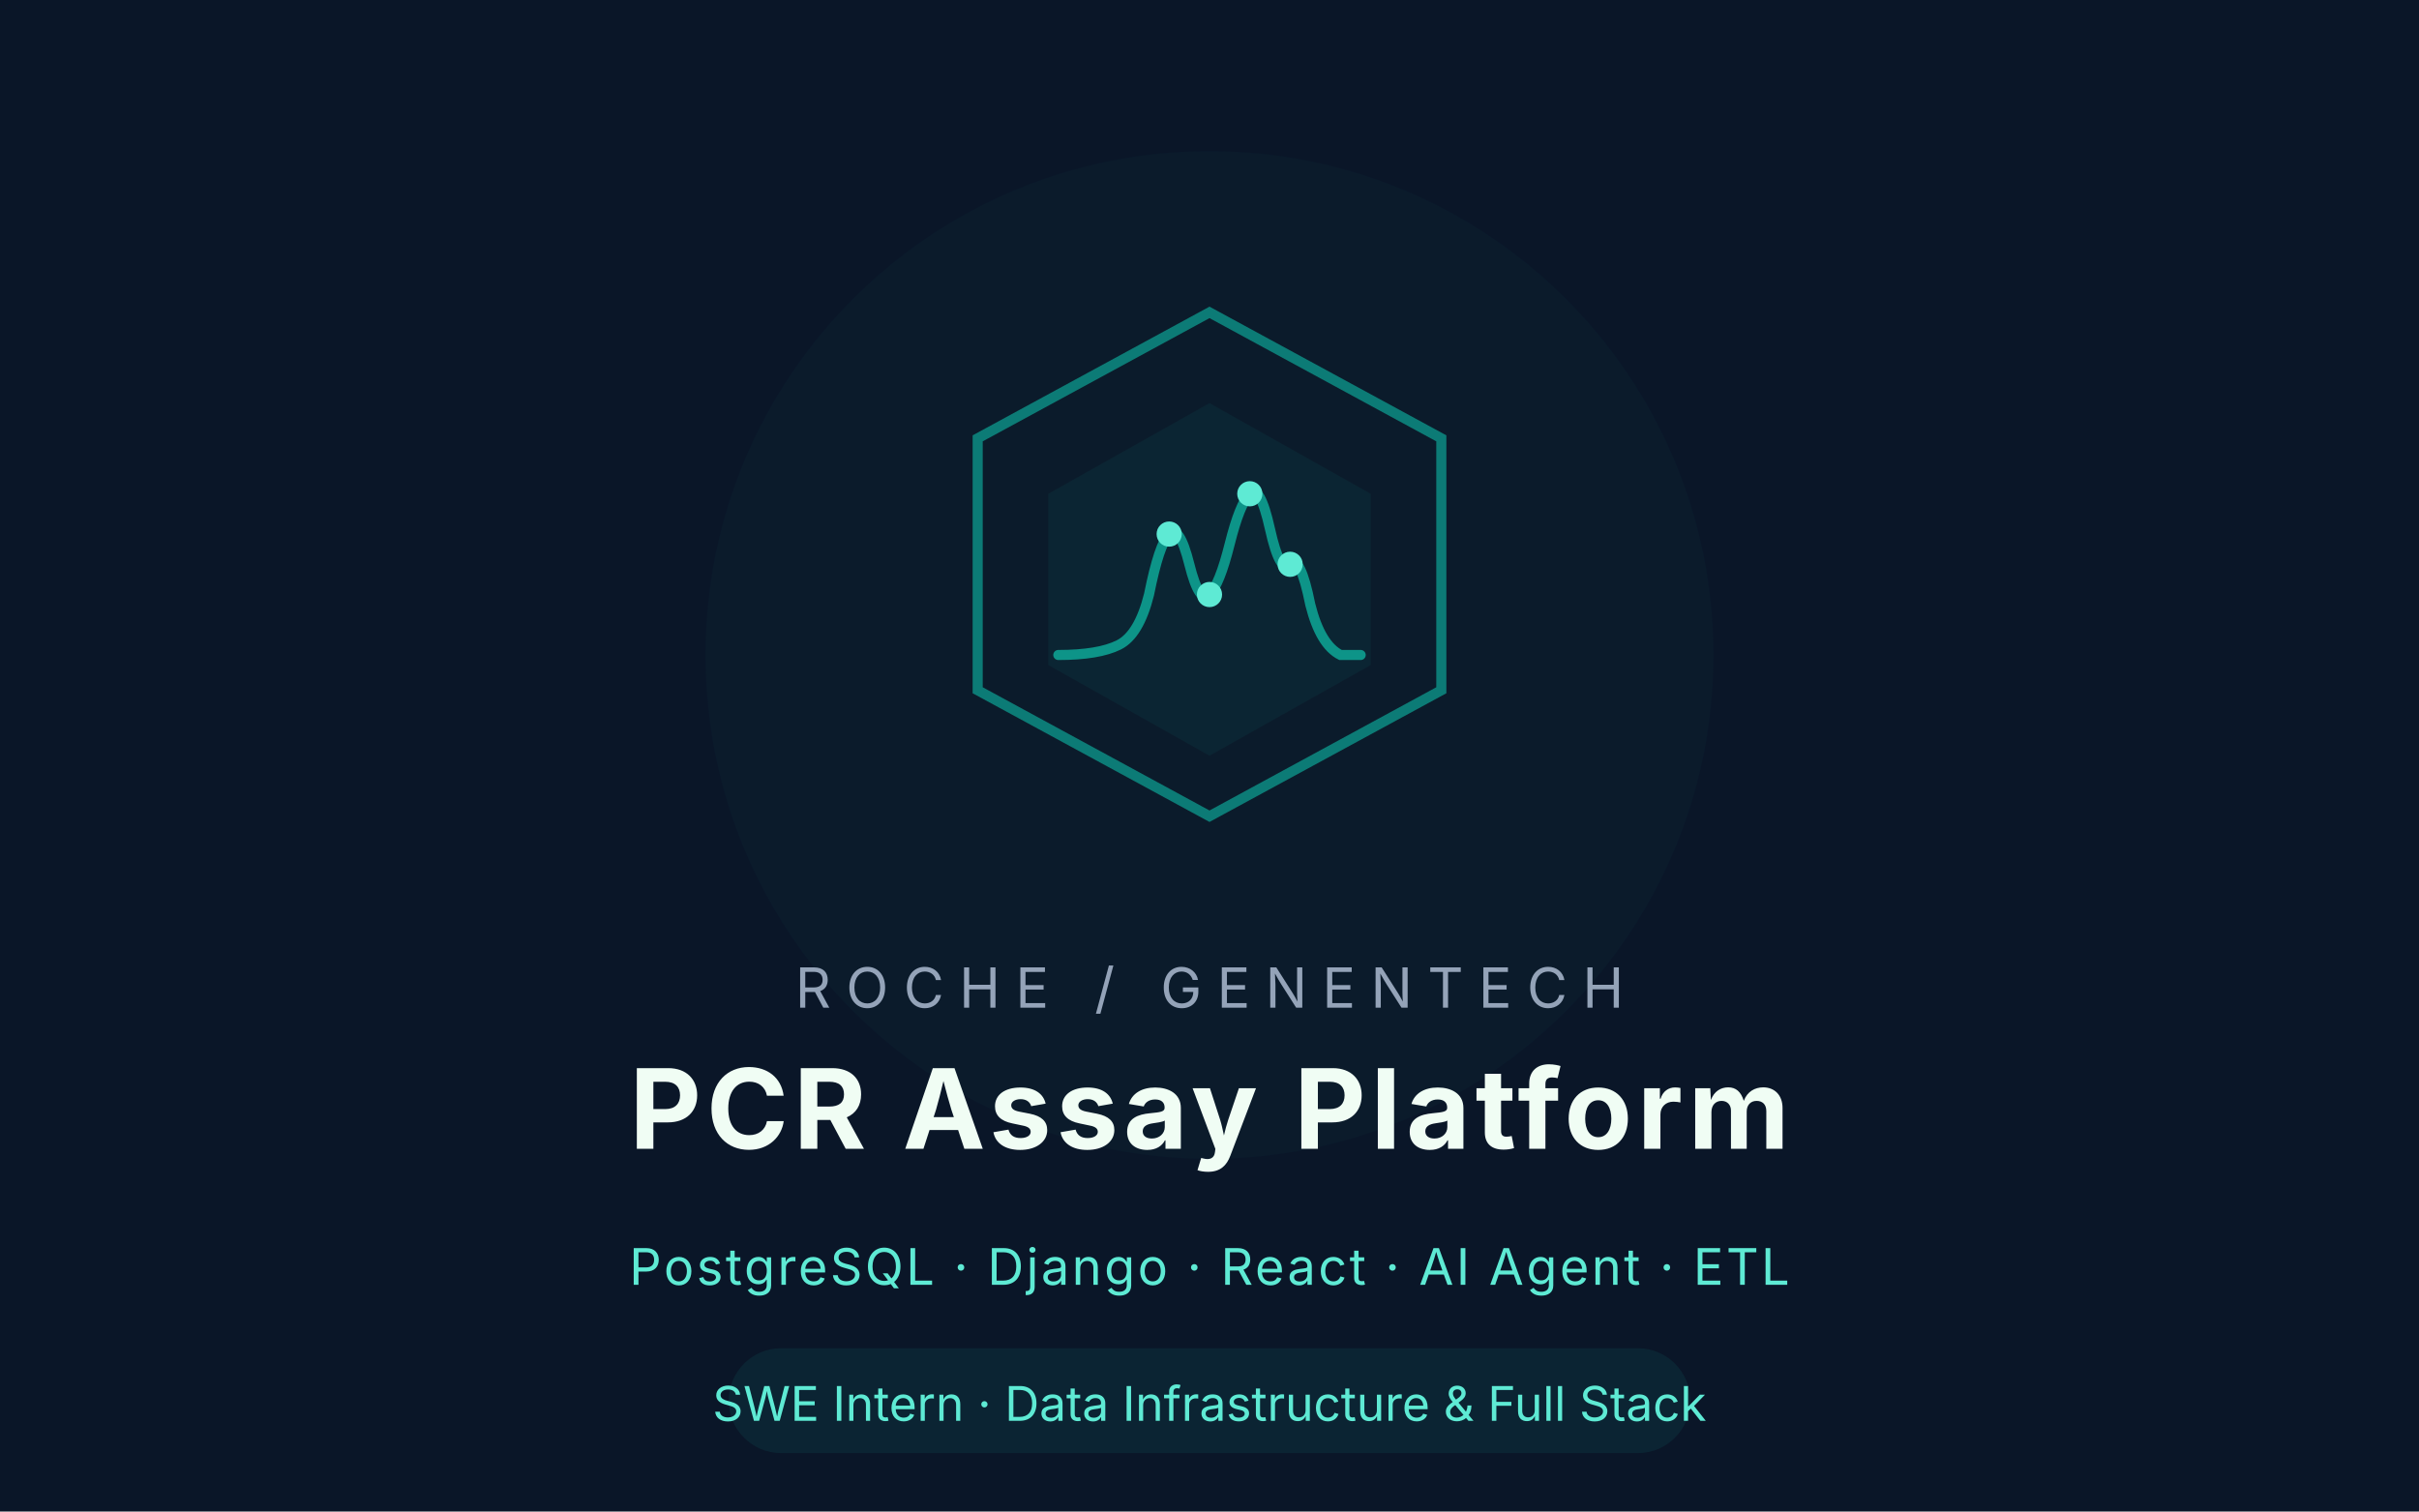
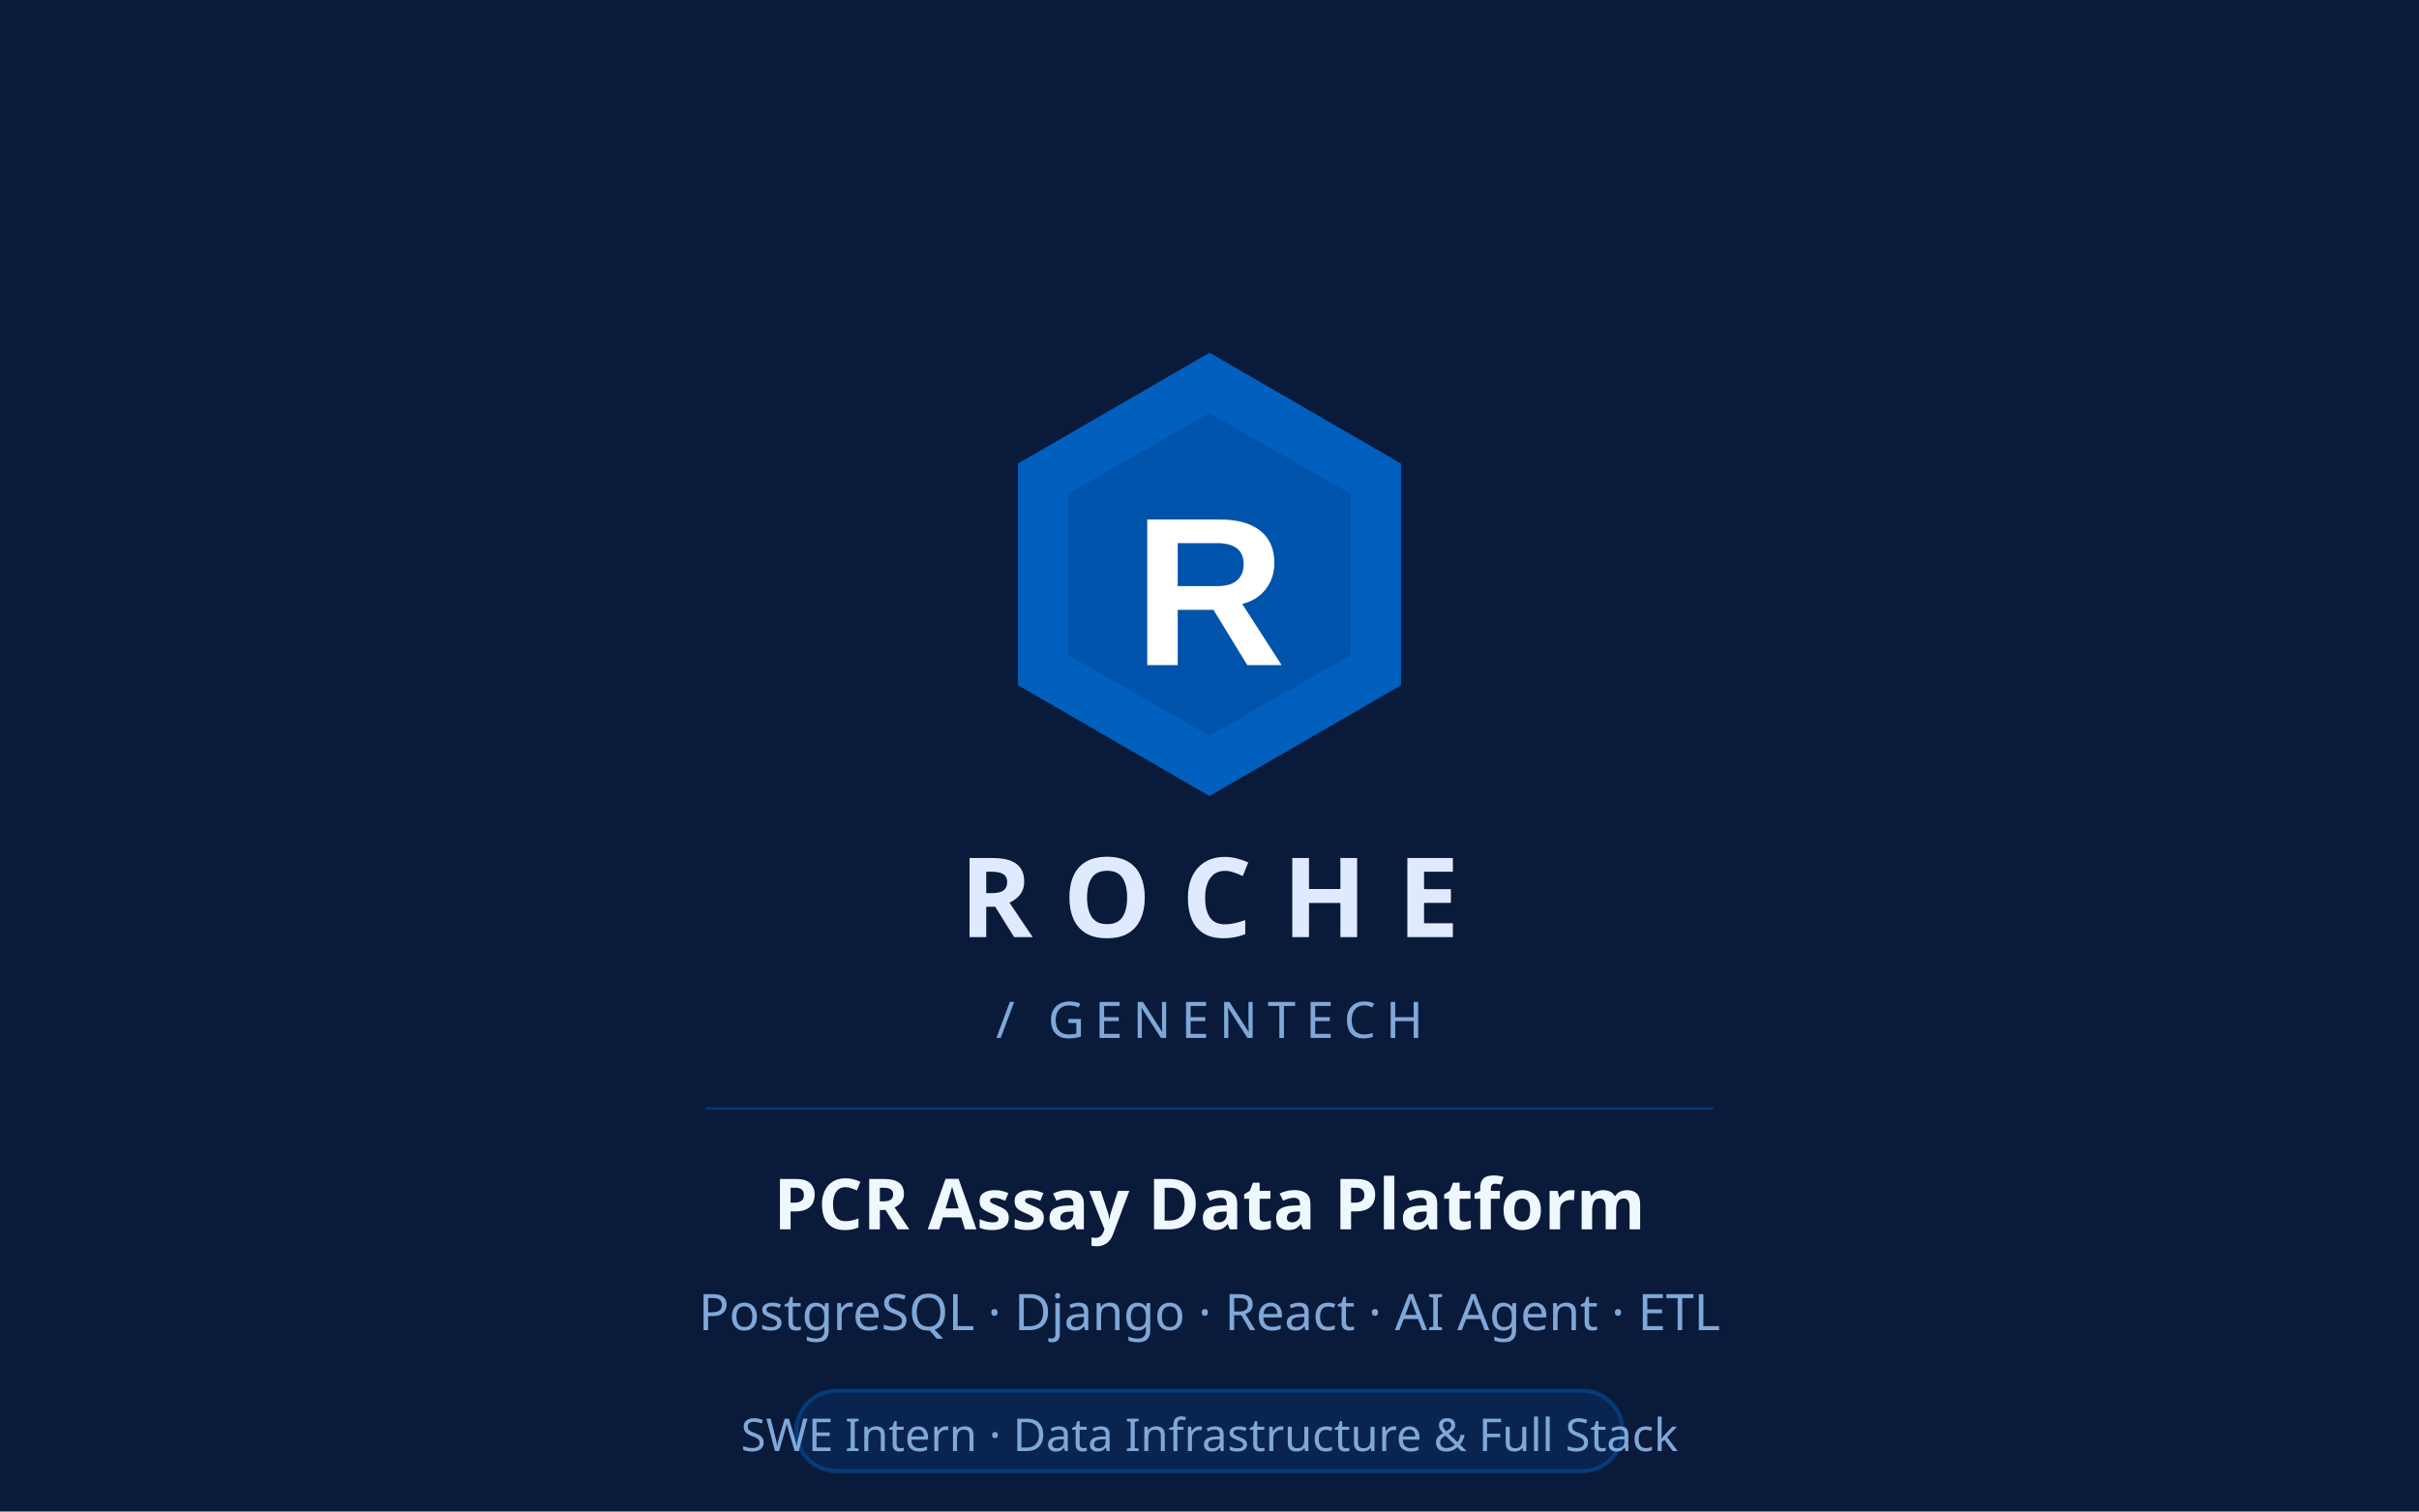
- <svg xmlns="http://www.w3.org/2000/svg" viewBox="0 0 480 300" font-family="system-ui, -apple-system, sans-serif">
-   <rect width="480" height="300" fill="#0a1628" />
-   <circle cx="240" cy="130" r="100" fill="#0d9488" opacity="0.04" />
-   <polygon points="240,62 286,87 286,137 240,162 194,137 194,87" fill="none" stroke="#0d9488" stroke-width="2" opacity="0.8" />
-   <polygon points="240,80 272,98 272,132 240,150 208,132 208,98" fill="#0d9488" opacity="0.08" />
-   <path d="M210 130 Q218 130 222 128 Q226 126 228 118 Q230 108 232 106 Q234 104 236 112 Q238 120 240 118 Q242 116 244 108 Q246 100 248 98 Q250 96 252 105 Q254 114 256 112 Q258 110 260 120 Q262 128 266 130 Q268 130 270 130" fill="none" stroke="#0d9488" stroke-width="2" stroke-linecap="round" />
-   <circle cx="232" cy="106" r="2.5" fill="#5eead4" />
-   <circle cx="240" cy="118" r="2.5" fill="#5eead4" />
-   <circle cx="248" cy="98" r="2.5" fill="#5eead4" />
-   <circle cx="256" cy="112" r="2.5" fill="#5eead4" />
-   <text x="240" y="200" text-anchor="middle" fill="#94a3b8" font-size="11" letter-spacing="3" font-weight="400">ROCHE / GENENTECH</text>
-   <text x="240" y="228" text-anchor="middle" fill="#f0fdf4" font-size="22" font-weight="700" letter-spacing="1">PCR Assay Platform</text>
-   <text x="240" y="255" text-anchor="middle" fill="#5eead4" font-size="10" letter-spacing="0.5">PostgreSQL · Django · React · AI Agent · ETL</text>
-   <rect x="145" y="268" width="190" height="20" rx="10" fill="#0d9488" opacity="0.12" stroke="#0d9488" stroke-width="0.8" />
-   <text x="240" y="282" text-anchor="middle" fill="#5eead4" font-size="9.5">SWE Intern  ·  Data Infrastructure &amp; Full Stack</text>
+ <svg xmlns="http://www.w3.org/2000/svg" viewBox="0 0 480 300">
+   <rect width="480" height="300" fill="#0a1a3a" />
+   <polygon points="240,70 278,92 278,136 240,158 202,136 202,92" fill="#0066cc" opacity="0.9" />
+   <polygon points="240,82 268,98 268,130 240,146 212,130 212,98" fill="#004fa3" opacity="0.7" />
+   <text x="240" y="132" text-anchor="middle" fill="white" font-size="42" font-weight="800" font-family="Arial, sans-serif">R</text>
+   <text x="240" y="186" text-anchor="middle" fill="#e0eaff" font-size="22" font-weight="700" font-family="system-ui, sans-serif" letter-spacing="6">ROCHE</text>
+   <text x="240" y="206" text-anchor="middle" fill="#7fa8d8" font-size="10" font-family="system-ui, sans-serif" letter-spacing="2">/ GENENTECH</text>
+   <line x1="140" y1="220" x2="340" y2="220" stroke="#0066cc" stroke-width="0.5" opacity="0.4" />
+   <text x="240" y="244" text-anchor="middle" fill="#f0f8ff" font-size="14" font-weight="600" font-family="system-ui, sans-serif">PCR Assay Data Platform</text>
+   <text x="240" y="264" text-anchor="middle" fill="#7fa8d8" font-size="10" font-family="system-ui, sans-serif">PostgreSQL · Django · React · AI Agent · ETL</text>
+   <rect x="158" y="276" width="164" height="16" rx="8" fill="#0066cc" fill-opacity="0.15" stroke="#0066cc" stroke-width="0.8" stroke-opacity="0.4" />
+   <text x="240" y="288" text-anchor="middle" fill="#7fa8d8" font-size="9" font-family="system-ui, sans-serif">SWE Intern · Data Infrastructure &amp; Full Stack</text>
</svg>
